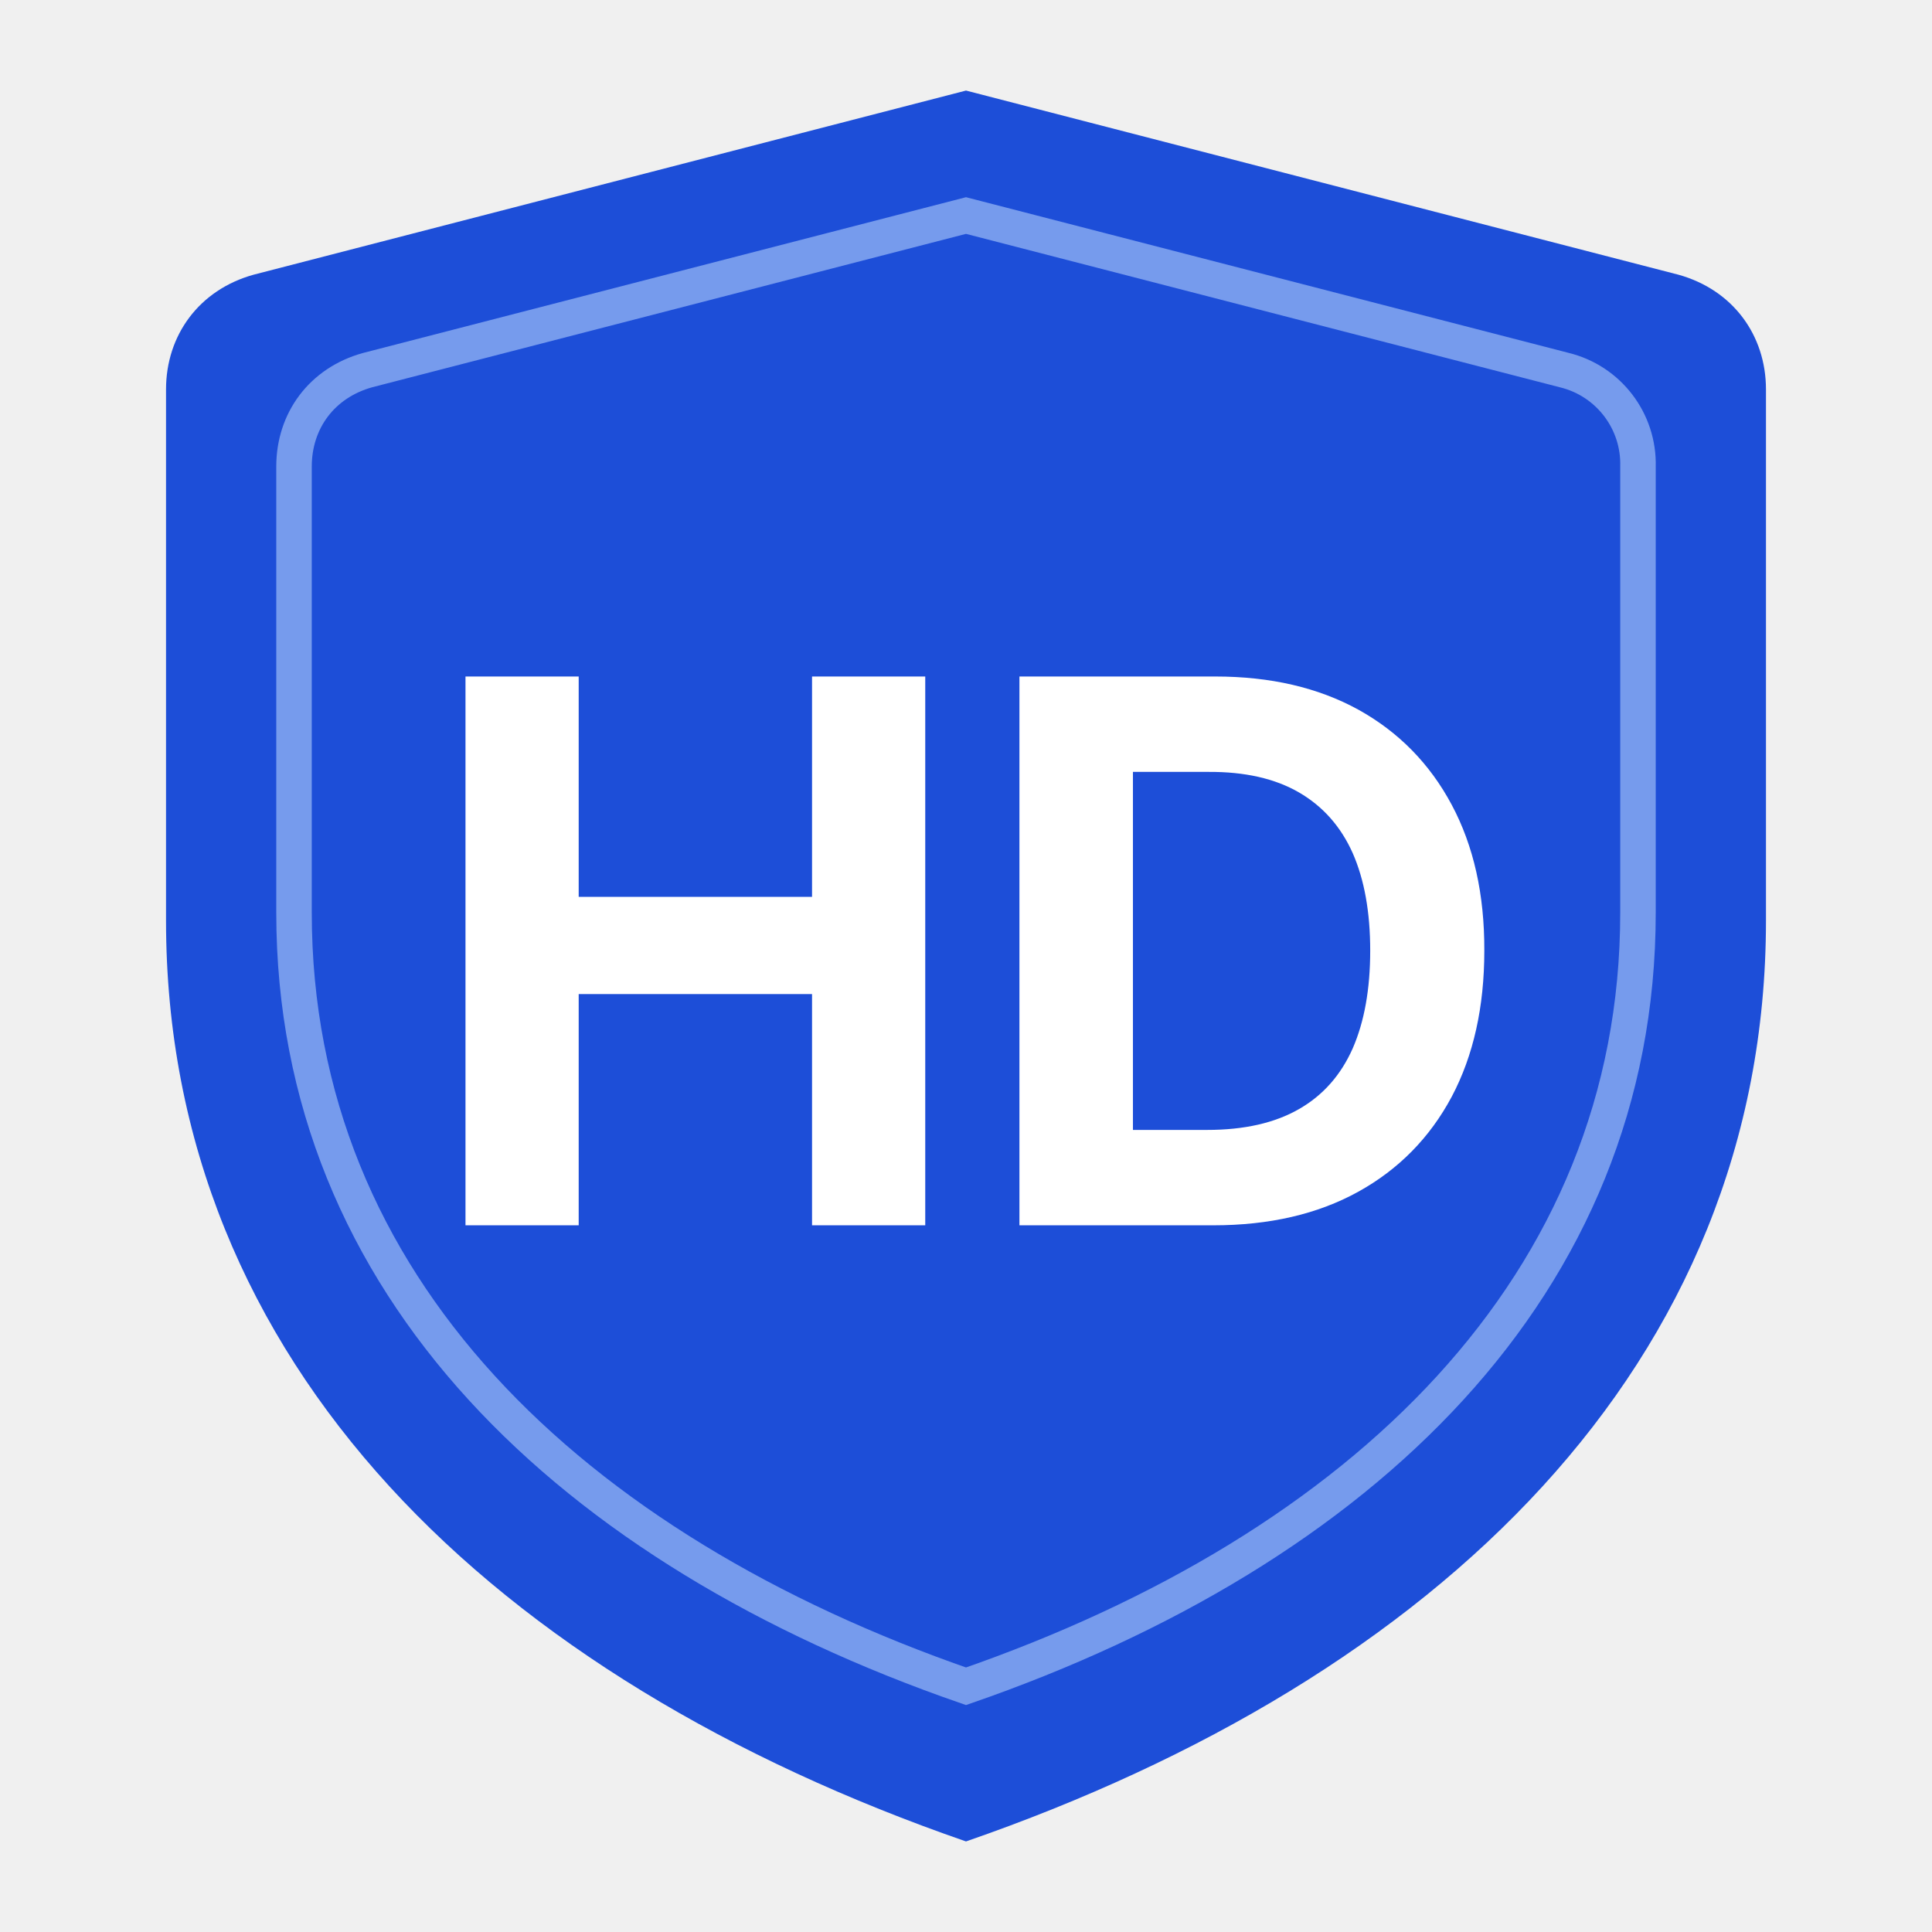
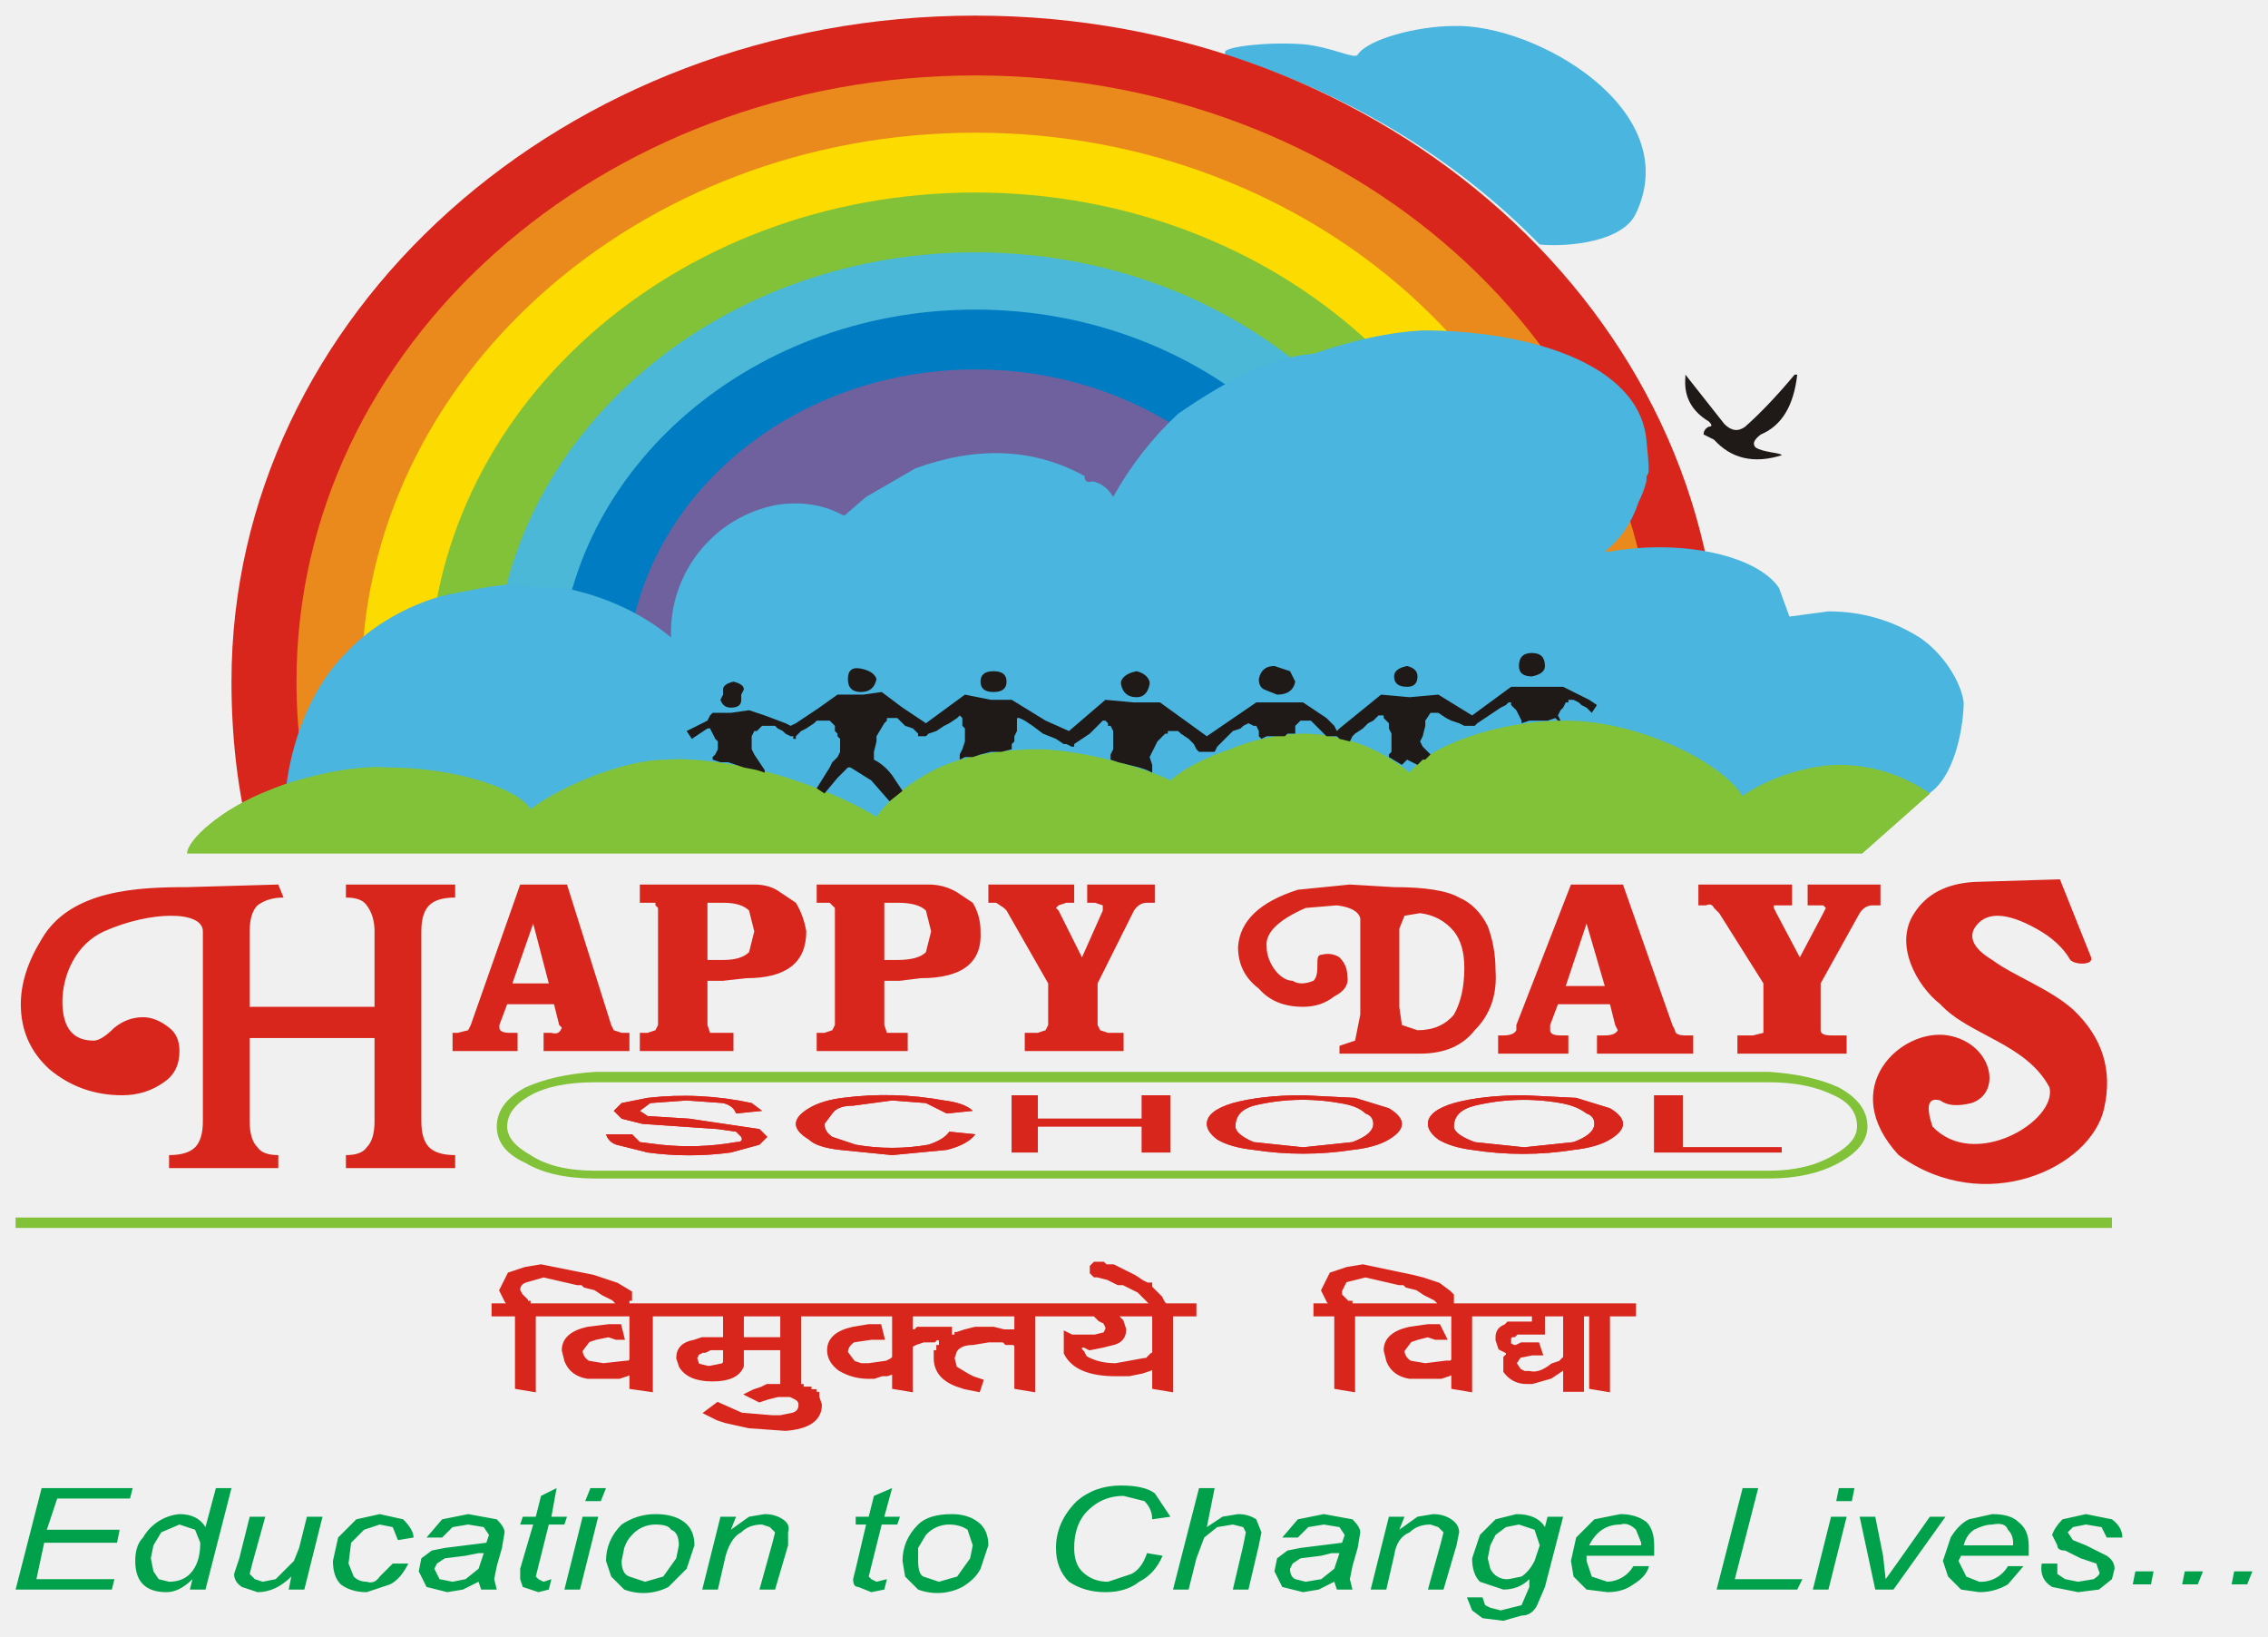
- <svg xmlns="http://www.w3.org/2000/svg" width="64" height="64" viewBox="0 0 64 64">
-   <path fill="#1d4ed8" d="m32 3 23.6 6.1c1.8.5 2.9 2 2.9 3.8v17.6C58.5 45.2 47.6 55.6 32 61 16.4 55.6 5.5 45.2 5.5 30.5V12.9c0-1.8 1.1-3.3 2.9-3.8Z" />
-   <path fill="none" stroke="#bfdbfe" stroke-opacity=".55" stroke-width="1.176" d="m32 7.14 19.82 5.12a3.2 3.2 0 0 1 2.44 3.2v14.78c0 12.34-9.16 21.08-22.26 25.62C18.9 51.32 9.74 42.58 9.74 30.24V15.45c0-1.51.92-2.77 2.44-3.19Z" />
-   <path fill="#fff" d="M15.42 40.59V22.41h3.75v7.3h7.73v-7.3h3.75v18.18H26.9v-7.66h-7.73v7.66zm24.77 0h-4.7v-3.16h4.5q1.84 0 3.04-.69 1.19-.68 1.78-2.01.58-1.33.58-3.24t-.58-3.23q-.59-1.32-1.78-2.01t-3-.68h-4.62v-3.16h4.85q2.74 0 4.74 1.1 2 1.11 3.09 3.15t1.08 4.83q0 2.8-1.08 4.84-1.09 2.04-3.1 3.15t-4.8 1.11m-2.66-18.18v18.18h-3.76V22.41z" />
+ <svg xmlns="http://www.w3.org/2000/svg" width="872" height="629" viewBox="0 0 872 629">
+   <path fill="#4ab5de" fill-rule="evenodd" d="M629 82c-5 11-26 13-37 12q-49-50-121-73v-1c0-2 16-4 30-3 11 1 20 6 21 4 4-6 23-11 37-11 31-1 89 32 70 72" />
+   <path fill="#d9261c" fill-rule="evenodd" d="M375 6c158 0 286 115 286 256q0 31-7 60H96q-7-28-7-60C89 121 217 6 375 6" />
+   <path fill="#eb8a1c" fill-rule="evenodd" d="M375 29c144 0 261 104 261 233q0 31-9 60H123q-9-28-9-60c0-129 117-233 261-233" />
+   <path fill="#fcdb00" fill-rule="evenodd" d="M375 51c130 0 236 95 236 211q0 31-10 60H149q-9-28-10-60c0-116 106-211 236-211" />
+   <path fill="#82c238" fill-rule="evenodd" d="M375 74c116 0 210 84 210 188q0 31-11 60H175q-10-28-10-60c0-104 94-188 210-188" />
+   <path fill="#4ab8d6" fill-rule="evenodd" d="M375 97c102 0 185 74 185 165q0 31-13 60H202q-12-28-12-60c0-91 83-165 185-165" />
+   <path fill="#007dc2" fill-rule="evenodd" d="M375 119c88 0 160 64 160 143q-1 32-15 60H230q-14-28-15-60c0-79 72-143 160-143" />
+   <path fill="#6e619e" fill-rule="evenodd" d="M375 142c74 0 134 54 134 120q0 33-18 60H259q-18-27-18-60c0-66 60-120 134-120" />
+   <path fill="#d9261c" fill-rule="evenodd" d="M175 449h-42v-5q6 0 8-3 3-3 3-10v-32H96v32q0 7 3 10 2 3 8 3v5H65v-5q7 0 10-3t3-10v-73c0-8-20-8-38 0-11 5-16 17-16 27q0 15 12 15 3 0 8-5 5-4 11-4 5 0 10 4 4 3 4 9 0 8-6 12-7 5-16 5-16 0-28-10-11-10-11-25 0-12 8-25c11-19 37-20 56-20l35-1 2 5q-6 0-10 3-3 3-3 10v29h48v-29q0-6-3-10-2-3-8-3v-5h42v5q-7 0-10 3t-3 10v73q0 7 3 10t10 3zm388-77q0-9-4-14-5-6-13-7l-6 1-2 5v30l1 7 6 2q9 0 14-6 4-7 4-18m12 1q1 14-8 23-7 9-21 9h-31v-3l6-2 2-10v-37q-1-4-9-5l-12 1q-16 7-15 15c0 6 5 13 10 13q3 2 8 0c3-3 0-10 3-10q4-1 7 1 3 3 3 7 1 5-5 8-5 4-12 4-11 0-17-7-8-6-8-16 1-15 23-22l20-2 17 1q18 0 25 4 7 3 11 11 3 8 3 17m27 6h15l-7-24zm87-39v8h-7v1l1 2 9 17 9-17 1-2-1-1h-6v-8h28v8h-3q-3 0-5 3l-15 27v18q0 2 4 2h6v7h-42v-7h6l4-1v-19l-17-27-2-2q-1-2-3-1h-3v-8zm-111 58q4 0 5-2v-2l21-54h20l19 54 1 2q0 2 4 2h3v7h-37v-7h3q4 0 5-2l-1-2-2-8h-20l-3 8v2q0 2 4 2h3v7h-27v-7zm214-60 12 30c1 3-6 3-8 1q-4-7-13-12-18-10-24 0-3 6 7 12c8 6 22 11 31 19q17 16 12 38c-5 23-46 42-79 18-24-26 1-49 19-46 17 3 21 22 9 26q-8 2-12-1-7-2-3 10c16 17 48-2 45-15-9-17-31-20-42-32-9-7-18-23-10-35q7-11 23-12zm-595 40h14l-6-23zm75-9h6q7 0 10-3l2-8-2-8q-3-3-10-3h-6zm-23 28 3-1 1-2v-45l-1-1v-1h-6v-7h44q6 0 10 3l6 4q3 5 4 11 0 18-23 18l-9 1h-6v17l1 3h9v7h-36v-7zm91-28h5q8 0 11-3l2-8-2-8q-3-3-11-3h-5zm-23 28 3-1 1-2v-45l-1-1-1-1h-5v-7h43q6 0 11 3l6 4q3 5 3 11 1 18-23 18l-8 1h-6v17l1 3h8v7h-35v-7zm96-57v7h-3l-3 1-1 1 1 1 9 18 8-18v-2l-3-1h-3v-7h26v7h-3q-3 0-5 3l-14 28v16l1 2 3 1h6v7h-38v-7h5l3-1 1-2v-16l-16-28-1-1-3-2h-3v-7zm-237 57 4-1 1-2 19-54h18l17 54 1 2 3 1h3v7h-33v-7h3q3 1 4-2l-1-1-2-8h-18l-3 8v1q0 2 4 2h3v7h-25v-7z" />
+   <path fill="#85bf38" fill-rule="evenodd" d="M149 295c26 0 50 8 55 16 12-9 36-19 52-19q11-1 32 3c18 4 38 12 49 19q7-10 22-18c12-6 28-8 40-8 14 0 39 6 51 12q8-7 23-12c9-4 21-6 28-6a65 65 0 0 1 41 15c7-10 33-20 60-20 28 0 60 16 68 29 8-6 24-12 37-12a61 61 0 0 1 35 11l-26 23H72c0-5 13-17 31-24 14-6 34-10 46-9" />
+   <path fill="#1f1a17" fill-rule="evenodd" d="m264 281 2 3 6-4h1l1 2 1 2 1 1v3l-1 2-1 1v1l3 1h3l3 1 3 1 5 1 3 1v-1l-2-3-2-3-1-2v-5l1-2h1l1-1 1-1h5l1 1 2 1 1 1 2 1h1v1h1v-1l2-2 2-1 3-2 1-1h5l1 1 1 1v2l1 1v1l1 1v5l-1 2-2 2-1 2-2 3-1 1 1 1h1l1 1h1l2-2 2-2 1-1 1-1h1l1 1 3 2 2 1 2 1 1 1v1h7v-5l-1-1-2-1-1-1-3-2v-3l1-4v-2l3-5 1-1v-1h4l1 1 2 2 3 1 1 1 1 1v1h3l1-1 3-1 3-2 2-1 3-2 1-1 1 1v3l1 1v5l-1 3-1 2v2l2-1h3l3-1 4-1h4l4-1v-2l1-1v-2l1-2v-5h1l2 1 3 2 4 3 5 2 3 2h1l2 1h1v-1l3-2 3-2 2-2 2-2 1-1h1l1 1v1h1l1 2v7l-1 2v2l3 1 4 1 4 1 3 1 2 1v-3l-1-3 1-2 1-2 1-2 1-1 2-2h1v-1h4l1 1 3 2 2 2 1 2 1 1h6l1-2 3-3 3-3 3-1 1-1 2-1 2 1h1l1 2v2l1 1 2-1h5l5-1h1v-3l1-1 1-1h4l1 1 1 1 1 1 1 1 1 1 1 1h4l1 1h3l1 1 1-2 1-1 3-2 2-2 2-1 1-1 1-1h2v1l1 1 1 1v2l1 2v7l-1 1v1l5 3 2-2 4 2 5-4-3-3-1-2 1-2 1-4v-2l2-3h3l3 2 2 1 3 1 2 1h4l1-1 3-2 3-2 3-2 2-1 1-1h1v1l1 1 1 1 1 2 1 2v1l3-1h7l3-1 2 1-1-2 1-2 1-1 1-2h1v-1h2l2 1 1 1 2 1 1 1 1 1 2-3-3-2-10-5h-20l-15 11-13-8-11 1-11-1-16 13-1 1-1-2-3-3-6-4-3-2h-18l-19 13-18-13h-10l-11-1-14 12-9-4-13-8h-8l-10-2-15 11-9-6-8-6-7 1h-10l-7 5-9 6-2 1-2-1-8-3-6-2-7 1h-7l-1 1-1 2-2 1z" />
+   <path fill="#82c238" fill-rule="evenodd" d="M680 416H229q-16 0-25 5t-9 12q0 6 9 11 9 6 25 6h451q15 0 25-6 9-5 9-11 0-8-9-12-10-5-25-5m-451-4h451q16 1 27 6 11 6 11 15 0 8-11 14t-27 6H229q-17 0-27-6-11-5-11-14t11-15q11-5 27-6" />
+   <path fill="#db2926" fill-rule="evenodd" d="m365 435 10 1q-3 4-11 6l-21 2-20-2q-9-1-12-4-5-3-5-6t5-6q5-3 13-4a126 126 0 0 1 39 1q8 1 11 4l-10 1-8-4-13-1-15 2q-6 0-8 3l-3 4q0 3 3 5l9 3a81 81 0 0 0 28 0q6-2 8-5m24 8v-22h10v9h40v-9h11v22h-11v-10h-40v10zm86-10q0 3 7 6l19 2 19-2q8-3 8-7 0-3-3-4-3-3-10-4a80 80 0 0 0-33 1q-7 2-7 8m-11-1q0-5 10-8 11-3 27-3l20 1 13 4q5 3 5 6t-5 6-14 4a125 125 0 0 1-38 0q-9-1-14-4-4-3-4-6m95 1q0 3 8 6l19 2 19-2q8-3 8-7 0-3-3-4-4-3-10-4a81 81 0 0 0-33 1q-8 2-8 8m-10-1q0-5 10-8 11-3 27-3l20 1 13 4q5 3 5 6t-5 6-14 4a125 125 0 0 1-39 0q-8-1-13-4-4-3-4-6m87 11v-22h11v20h38v2zm-403-7h10l3 3 8 1a103 103 0 0 0 29-1q3 0 2-2l-2-2-7-1-29-2-8-2-3-3 3-3 10-2a123 123 0 0 1 40 2l4 3-10 1q-1-3-5-4l-14-1-14 1-4 3 3 2 16 1 27 4 3 3-3 3-11 3a119 119 0 0 1-32 0l-12-3q-3-1-4-4" />
+   <path fill="#82c238" d="M6 468h806v4H6Z" />
+   <path fill="#00a14a" fill-rule="evenodd" d="m820 609 1-5h7l-1 5zm-35-8h6v4l3 2 5 1 6-1q3-2 2-3l-1-3-6-2-6-3q-3 0-3-2l-2-4q1-3 4-6l9-2 10 2q4 3 4 7h-6l-2-4-6-1-5 1-2 2 2 3 5 2 8 4q3 2 3 5l-1 4-5 4-8 1-10-2q-5-3-4-9m-13 1h6l-6 7q-5 3-11 3l-7-1-5-5-2-6 3-9q3-5 7-7l9-2q7 0 10 3 4 3 4 9v4h-26l-1 2 3 6 5 2a12 12 0 0 0 11-6m-17-8h19v-1q0-3-2-5-1-3-6-2-3 0-7 2-3 2-4 6m-34 17-6-28h6l3 15 1 9 5-7 12-17h6l-20 28zm-24 0 7-28h6l-7 28zm9-34 1-5h6l-1 5zm-46 34 10-39h6l-9 35h26l-2 4zm-32-9h6q-1 4-6 7-4 3-10 3l-8-1-5-5-1-6 2-9 7-7 10-2q6 0 10 3 3 3 3 9v4h-26v2l2 6 6 2a12 12 0 0 0 10-6m-17-8h20v-1l-2-5q-3-3-6-2-4 0-7 2t-5 6m-47 20h6l1 3 2 1 4 1 8-2 3-7v-3q-4 4-10 4l-9-3q-3-3-3-9l3-9 6-6 8-2q8 0 11 5l1-4h6l-7 27-3 7q-2 4-6 4l-7 2-8-1-4-3zm8-15 1 4a7 7 0 0 0 7 4l5-1q3-2 5-6l2-6-2-6-6-2-5 1-4 3-2 4zm-45 12 7-28h6l-2 5 7-5 6-1q4 0 7 2t3 5l-1 5-5 17h-6l5-18 1-4-2-2-3-1q-5 0-8 3-5 2-6 9l-3 13zm-14-3-6 3-6 1-8-2-3-6 1-5 4-3 5-1 8-1 8-1 1-3-2-3-6-1-6 1-4 4h-6l6-7 10-2 11 2q3 3 3 5l-1 6-2 7-1 5 1 4h-6zm2-11h-3l-4 1-8 1-3 2-1 2q0 3 2 4l4 1 6-1 5-4zm-64 14 10-39h6l-3 15 6-4 6-1q4 0 7 2l2 5-1 5-4 17h-6l4-17 1-5-1-2-4-1-6 1-5 4-3 8-3 12zm-10-14 6 1q-3 7-9 10-5 4-13 4t-14-4q-5-5-5-13 0-10 8-18 7-6 17-6 9 0 13 3l6 9-7 1q0-4-3-7l-8-2q-9 0-15 7-4 5-4 13 0 6 3 9 4 4 10 4l9-3q4-2 6-8m-94 3q0-8 6-14 4-4 13-4 6 0 10 3t4 9l-3 9q-2 4-7 7a21 21 0 0 1-17 1l-5-5zm6 0q0 5 2 6l6 2 7-2 5-7 1-5-2-6q-3-2-7-2a12 12 0 0 0-9 4l-3 5zm-12 7-1 4-5 1-5-2q-2 0-2-3l1-4 4-17h-4v-3h5l2-8 7-3-3 11h6l-1 3h-6l-4 16-1 4 1 1 2 1zm-71 4 7-28h6l-2 5 7-5 6-1q4 0 7 2t2 5v5l-5 17h-6l5-18 1-4-2-2-3-1q-5 0-8 3-4 2-6 9l-3 13zm-37-11q0-8 6-14 6-4 13-4t11 3 4 9l-3 9-7 7a21 21 0 0 1-17 1l-5-5zm6 0q0 5 3 6l6 2 7-2 5-7 1-5q0-5-3-6-1-2-6-2a12 12 0 0 0-9 4q-2 2-3 5zm-22 11 7-28h6l-7 28zm8-34 2-5h6l-2 5zm-13 30-1 4-4 1-6-2-1-3v-4l5-17h-5l1-3h5l2-8 6-3-2 11h6l-1 3h-6l-4 16-1 4 1 1 2 1zm-28 1-6 3-6 1-8-2-3-6 1-5 4-3 5-1 8-1 8-1 1-3-2-3-6-1-6 1-4 4h-6l6-7 10-2 11 2q3 3 3 5l-1 6-2 7-1 5 1 4h-6zm2-11h-2l-5 1-8 1-3 2-1 2 2 4 5 1 5-1 5-4zm-35 4h6q-3 6-7 8l-9 3q-6 0-10-3-3-3-3-9l2-9 7-7 9-2 9 2q4 4 4 7l-6 1-2-5-5-1-6 2-5 5-1 8 2 5q2 2 5 2 3 1 5-2zm-39 5q-6 6-13 6l-6-2q-3-2-3-5l2-6 4-16h6l-5 18-1 4 2 2 3 1 5-1 7-7 2-5 3-12h6l-7 28h-6zm-38 1q-5 5-10 5-6 0-9-3t-3-9 3-9a18 18 0 0 1 14-9q7 0 10 5l4-15h6l-10 39h-6zm-16-8 1 5 2 3 4 1q5 0 8-3 4-4 4-12l-2-5-6-2-7 3-3 5zM6 611l10-39h35l-1 4H22l-4 12h28l-1 5H17l-3 14h30l-1 4zm852-2 1-5h7l-2 5zm-19 0 1-5h7l-2 5z" />
+   <path fill="#4ab5de" fill-rule="evenodd" d="M703 235q19 0 35 10c9 6 16 17 17 25 0 8-3 30-15 36l-11 8-143-6-240 9-130-8q-7 8-21 9c-25 0-86 7-85-15 1-10 6-35 23-52 12-13 30-21 42-23 30-6 19-2 42-2q24 5 41 19a50 50 0 0 1 41-51q14-2 25 4h1l1-1 7-6 19-11q36-13 65 3 0 3 3 2 5 1 8 6 10-18 25-32c16-11 35-22 52-23q23-8 42-9c39 0 83 12 86 42 2 19 0 10 0 16q-1 4-3 8-4 12-13 19h2c29-5 57 2 65 14l4 11z" />
+   <path fill="#82c238" fill-rule="evenodd" d="M149 295c26 0 50 8 55 16 12-9 36-19 52-19q11-1 32 3c18 4 38 12 49 19q7-10 22-18c12-6 28-8 40-8 14 0 39 6 51 12q8-7 23-12c9-4 21-6 28-6a65 65 0 0 1 41 15c7-10 33-20 60-20 28 0 60 16 68 29 8-6 24-12 37-12a61 61 0 0 1 35 11l-26 23H72c0-5 13-17 31-24 14-6 34-10 46-9" />
+   <path fill="#1f1a17" fill-rule="evenodd" d="m264 281 2 3 6-4h1l1 2 1 2 1 1v3l-1 2-1 1v1l3 1h3l3 1 3 1 5 1 3 1v-1l-2-3-2-3-1-2v-5l1-2h1l1-1 1-1h5l1 1 2 1 1 1 2 1h1v1h1v-1l2-2 2-1 3-2 1-1h5l1 1 1 1v2l1 1v1l1 1v5l-1 2-2 2-1 2-5 8 3 2 5-6 2-2 1-1 1-1h1l8 5 7 8 5-4-4-6q-3-4-7-6v-3l1-4v-2l3-5 1-1v-1h4l1 1 2 2 3 1 1 1 1 1v1h3l1-1 3-1 3-2 2-1 3-2 1-1 1 1v3l1 1v5l-1 3-1 2v2l2-1h3l3-1 4-1h4l4-1v-2l1-1v-2l1-2v-5h1l2 1 3 2 4 3 5 2 3 2h1l2 1h1v-1l3-2 3-2 2-2 2-2 1-1h1l1 1v1h1l1 2v7l-1 2v2l3 1 4 1 4 1 3 1 2 1v-3l-1-3 1-2 1-2 1-2 1-1 2-2h1v-1h4l1 1 3 2 2 2 1 2 1 1h6l1-2 3-3 3-3 3-1 1-1 2-1 2 1h1l1 2v2l1 1 2-1h7l1-1h3v-3l1-1 1-1h4l1 1 1 1 1 1 1 1 1 1 1 1h4l1 1 4 1 1-2 1-1 3-2 2-2 2-1 1-1 1-1h2v1l1 1 1 1v2l1 2v7l-1 1v1l5 3 2-2 4 2 2-2h1l2-2-3-3-1-2 1-2 1-4v-2l2-3h3l3 2 2 1 3 1 2 1h4l1-1 3-2 3-2 3-2 2-1 1-1h1v1l1 1 1 1 1 2 1 2v1l3-1h7l3-1 1 1h1l-1-2 1-2 1-1 1-2h1v-1h2l2 1 1 1 2 1 1 1 1 1 2-3-3-2-10-5h-20l-15 11-13-8-11 1-11-1-16 13-1 1-1-2-3-3-6-4-3-2h-18l-19 13-18-13h-10l-11-1-14 12-9-4-13-8h-8l-10-2-15 11-9-6-8-6-7 1h-10l-7 5-9 6-2 1-2-1-8-3-6-2-7 1h-7l-1 1-1 2-2 1zm232-23 2 4q-1 5-7 5l-5-2q-2-1-2-4 1-5 6-5zm-54 5q-1 5-5 5-5 0-6-5v-1q1-3 6-4 4 1 5 4zm-157 4v2q0 3-4 3-3 0-4-3l1-2v-2q0-2 4-3 4 1 4 3zm304-16q5 0 5 5 0 3-5 4-5 0-5-4 0-5 5-5m-48 5q4 1 4 4 0 4-4 4-5 0-5-4 0-3 5-4m-159 2q5 0 5 4t-5 4-5-4 5-4m-51-1q5 1 6 4-1 5-6 5t-5-5 5-4" />
+   <path fill="#d9261c" fill-rule="evenodd" d="m365 435 10 1q-3 4-11 6l-21 2-20-2q-9-1-12-4-5-3-5-6t5-6q5-3 13-4a126 126 0 0 1 39 1q8 1 11 4l-10 1-8-4-13-1-15 2q-6 0-8 3l-3 4q0 3 3 5l9 3a81 81 0 0 0 28 0q6-2 8-5m24 8v-22h10v9h40v-9h11v22h-11v-10h-40v10zm86-10q0 3 7 6l19 2 19-2q8-3 8-7 0-3-3-4-3-3-10-4a80 80 0 0 0-33 1q-7 2-7 8m-11-1q0-5 10-8 11-3 27-3l20 1 13 4q5 3 5 6t-5 6-14 4a125 125 0 0 1-38 0q-9-1-14-4-4-3-4-6m95 1q0 3 8 6l19 2 19-2q8-3 8-7 0-3-3-4-4-3-10-4a81 81 0 0 0-33 1q-8 2-8 8m-10-1q0-5 10-8 11-3 27-3l20 1 13 4q5 3 5 6t-5 6-14 4a125 125 0 0 1-39 0q-8-1-13-4-4-3-4-6m87 11v-22h11v20h38v2zm-403-7h10l3 3 8 1a103 103 0 0 0 29-1q3 0 2-2l-2-2-7-1-29-2-8-2-3-3 3-3 10-2a123 123 0 0 1 40 2l4 3-10 1q-1-3-5-4l-14-1-14 1-4 3 3 2 16 1 27 4 3 3-3 3-11 3a119 119 0 0 1-32 0l-12-3q-3-1-4-4" />
+   <path fill="#1f1a17" fill-rule="evenodd" d="M685 175c0-1-7-1-10-3q-2-2 2-5 12-5 14-23h-1q-10 12-19 20-4 3-8-1l-15-19v1q-1 11 9 17 2 2 0 2-2 1-2 3l4 2q10 11 26 6" />
+   <path fill="#d9261c" fill-rule="evenodd" stroke="#d9261c" stroke-width="2" d="M242 500h-1l-1 1-2-1h-1l-1-1-4-2-3-2-4-1-1-1h-2l-13-3-7 2q-3 1-3 4l1 2 2 2v1h1v1h241l-3-3-2-2-1-1-2-1-2-1-2-1h-2l-2-1-2-1-4-1h-1l-1-1v-2l1-1h3l1 1h3l4 2 2 1 2 1 3 2 2 1h1v1l1 1 1 1 2 2 1 2 1 1h11v3h-9v29l-6-1v-8l-2 1-3 1-5 1h-5q-15 0-19-8v-7l2 1h9l4-1 1-2v-1l-1-2-2-1-2-2h-24v29l-6-1v-16l-1-1h-3l-1-1h-6l-6 1q-5 0-7 3l-1 3 1 4 5 3 2 1 3 1-1 3-5-1-3-1q-8-3-8-10v-2h1v-2h1v-2h1l2-1h-1l-4-1-1 1h-4l-3 1-2 1v17l-6-1v-6l-3 1h-2l-3 1h-2q-6 0-11-3-4-3-4-7 0-6 9-8l6-1h4l1 4h-4l-7 1q-3 2-3 5l3 4 3 1h3l7-1 2-1 1-1v-17h-37v28h1v1h3v1h2v1h1v1l1 3q0 8-13 9l-14-1-9-2-3-1-4-2 4-3 9 4 12 1h3l5-1q3-1 3-4 0-2-2-3l-2-1h-5l-4 1-3 1-4-2 2-1 3-1 2-1h6v-15h-16v7q-2 5-11 5t-12-5l-1-3q0-5 6-6l3-1h9v-10h-29v29l-7-1v-6l-2 1-3 1h-12q-6-1-8-6l-1-4q0-6 9-8l8-1h4l1 4h-2l-3-1-5 1-3 1-3 4q0 3 3 5l6 1 9-1h1l1-1v-18h-38v29l-6-1v-28h-9v-3h8-1l-1-1-1-1-2-4 3-6 6-2 6-1 20 4 3 1 3 1 3 1 5 3v3m364 34h-4v-9l-6 4-7 2h-2q-5 0-8-4v-5l1-1v-1h1l-4-2-1-3v-1q0-3 3-4l1-1h10v-4h-25v29l-6-1v-6l-2 1-3 1h-12q-6-1-8-6l-1-4q0-6 9-8l7-1h4l2 4h-3l-3-1-4 1-3 1-3 4q0 3 3 5l6 1 8-1h2l1-1v-18h-39v29l-6-1v-28h-8v-3h8-1l-1-1-1-1-2-4 3-6 6-2 6-1 19 4 4 1 3 1 3 1 4 3 1 1v2h-2l-1 1-1-1h-1l-1-1-4-2-3-2-4-1-1-1h-2l-13-3-8 2-2 4v2l2 2 1 1h1v1h109v3h-10v29l-6-1v-28h-4v29h-2m-4-29h-9v7h-10l-1 1h-1l-1 1v3l2 1h1l2-1h6l1 3h-3l-5 1-2 3 2 3 2 1h2q4 1 9-3l3-1 2-2v-17m-235 8h1l3-1 4-1h7l4 1h4l1 1v-8h-41v8l1-1h1l1-1h12v3h2v-1m77-8h-16l1 1 1 1 1 1 1 3q0 4-4 5l-4 1-5 1-2-1h-2v2l1 1 1 2q5 3 12 3l11-2h1l1-1 1-1h1v-16m-165 17v-4h-6l-2 1h-1l-2 1-1 2 1 3 4 1h1l5-1 1-1v-2m22-17h-16v10h16v-10" />
</svg>
